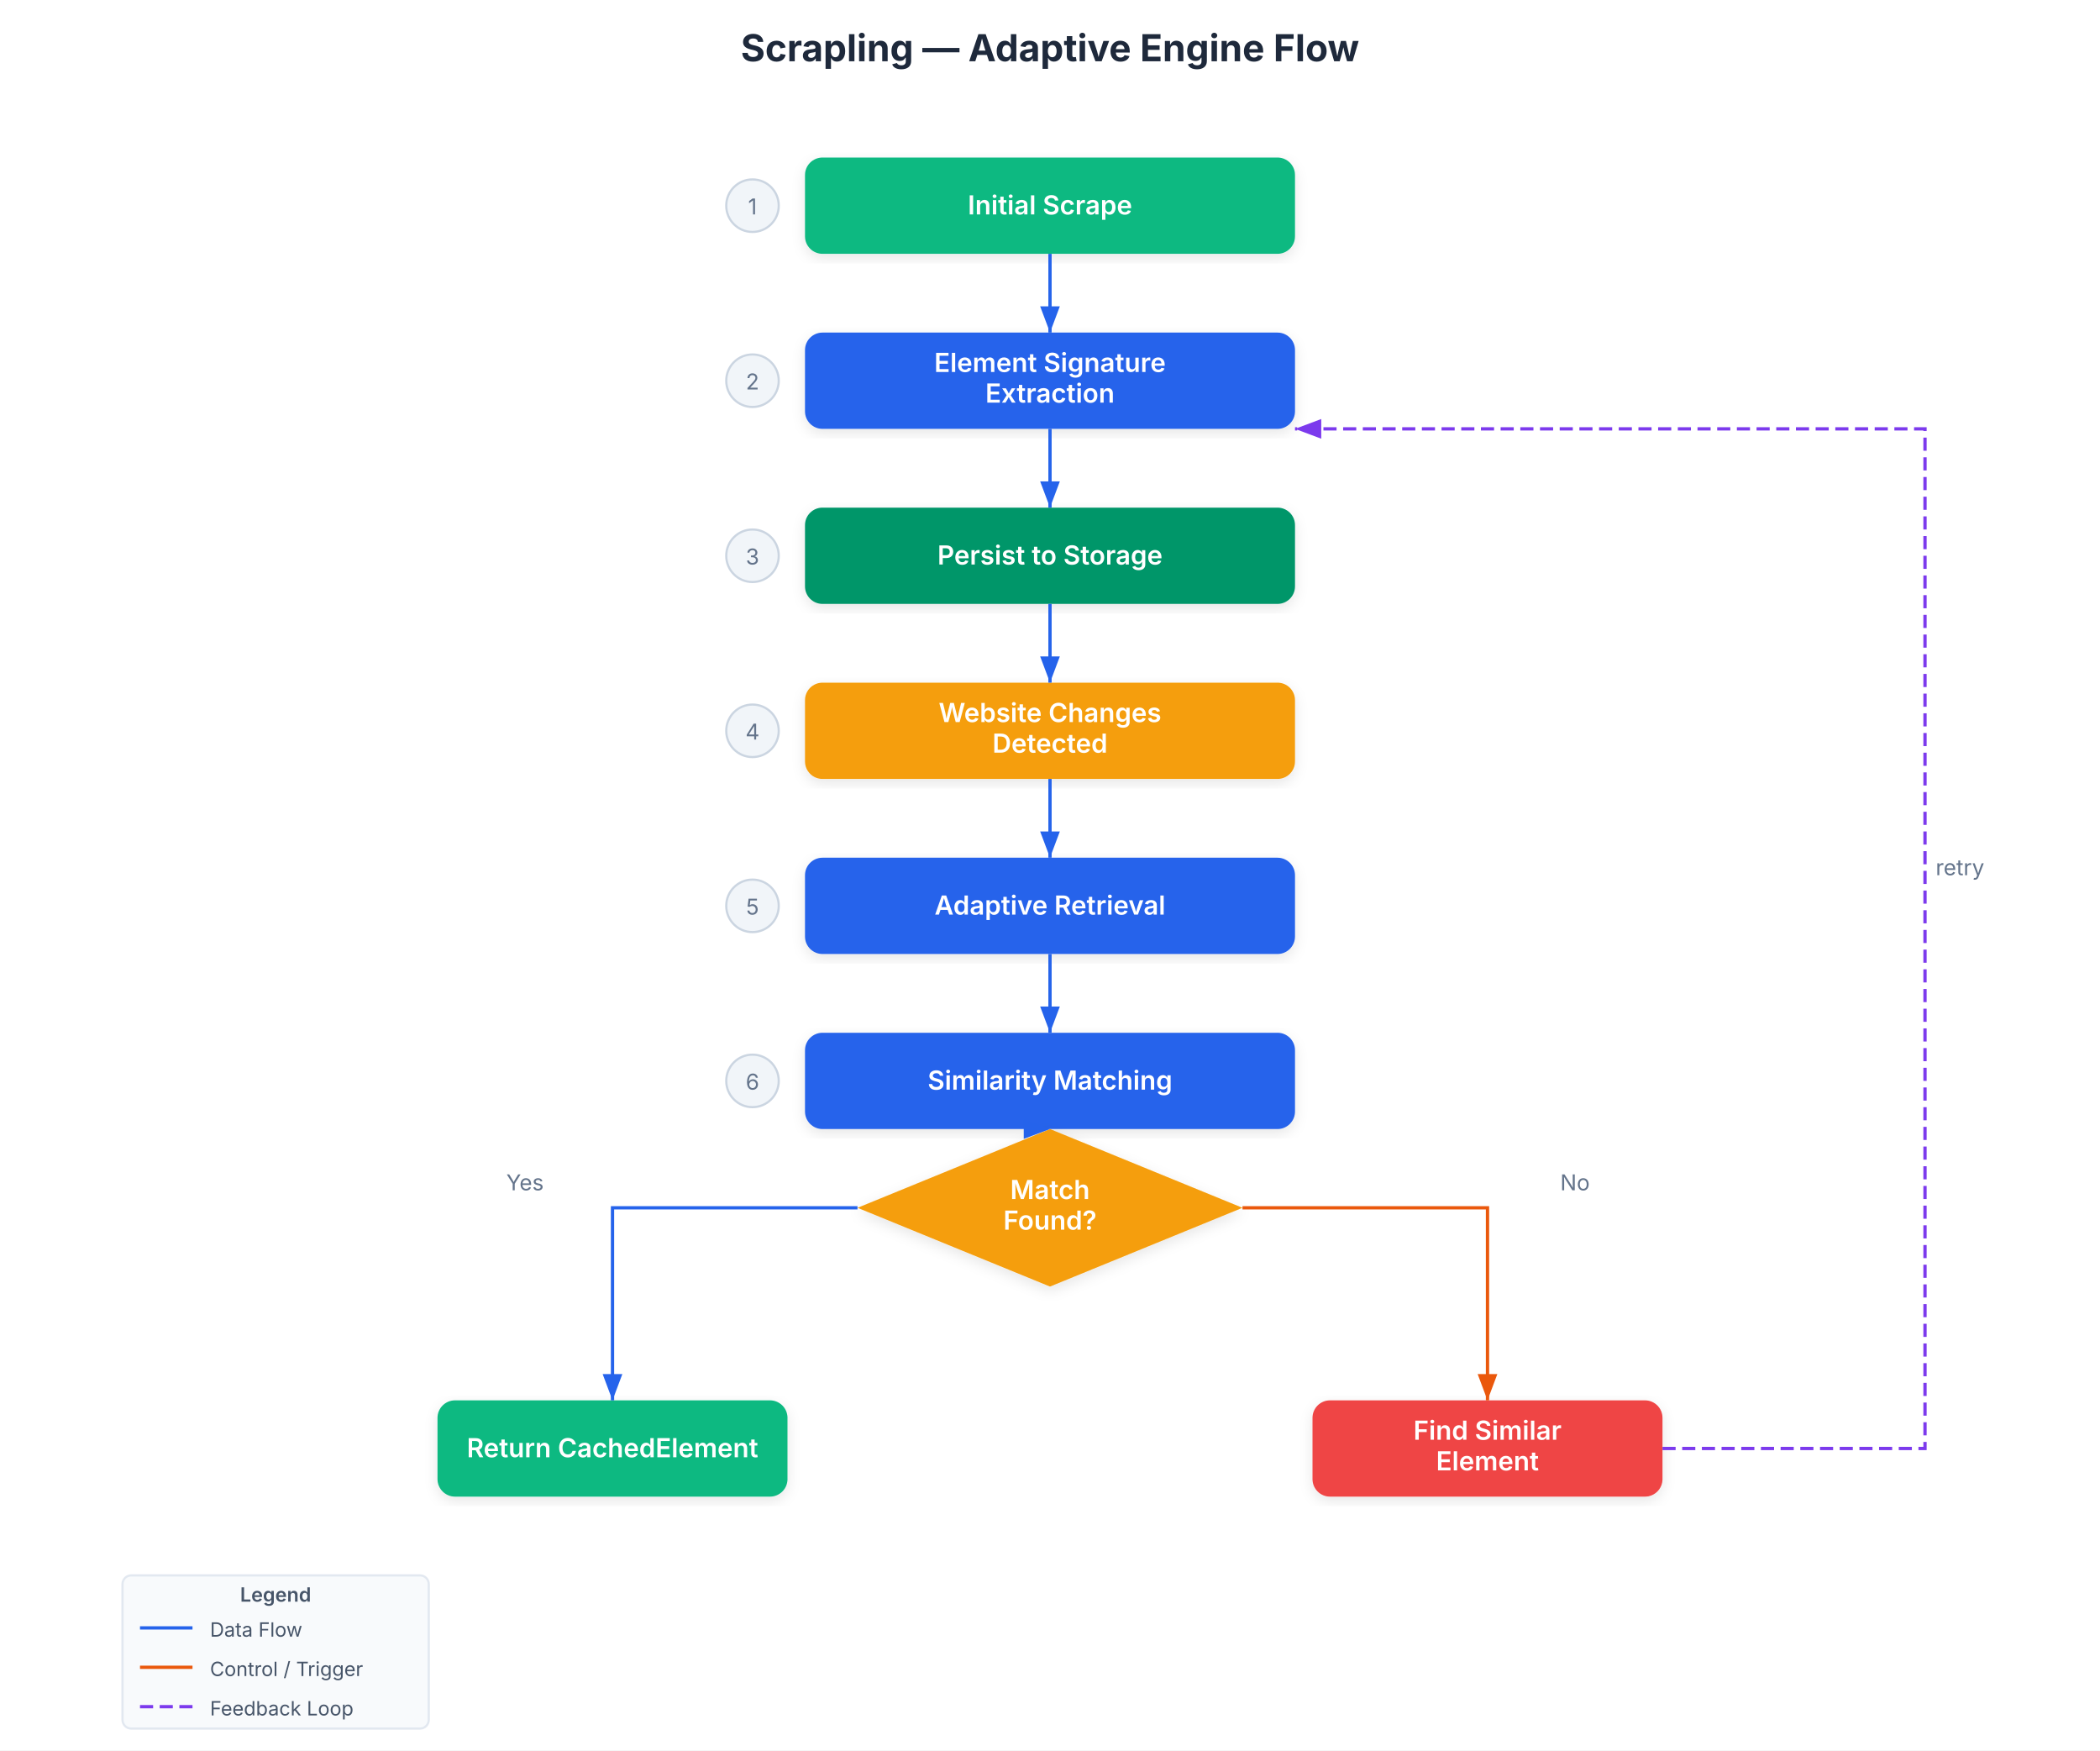
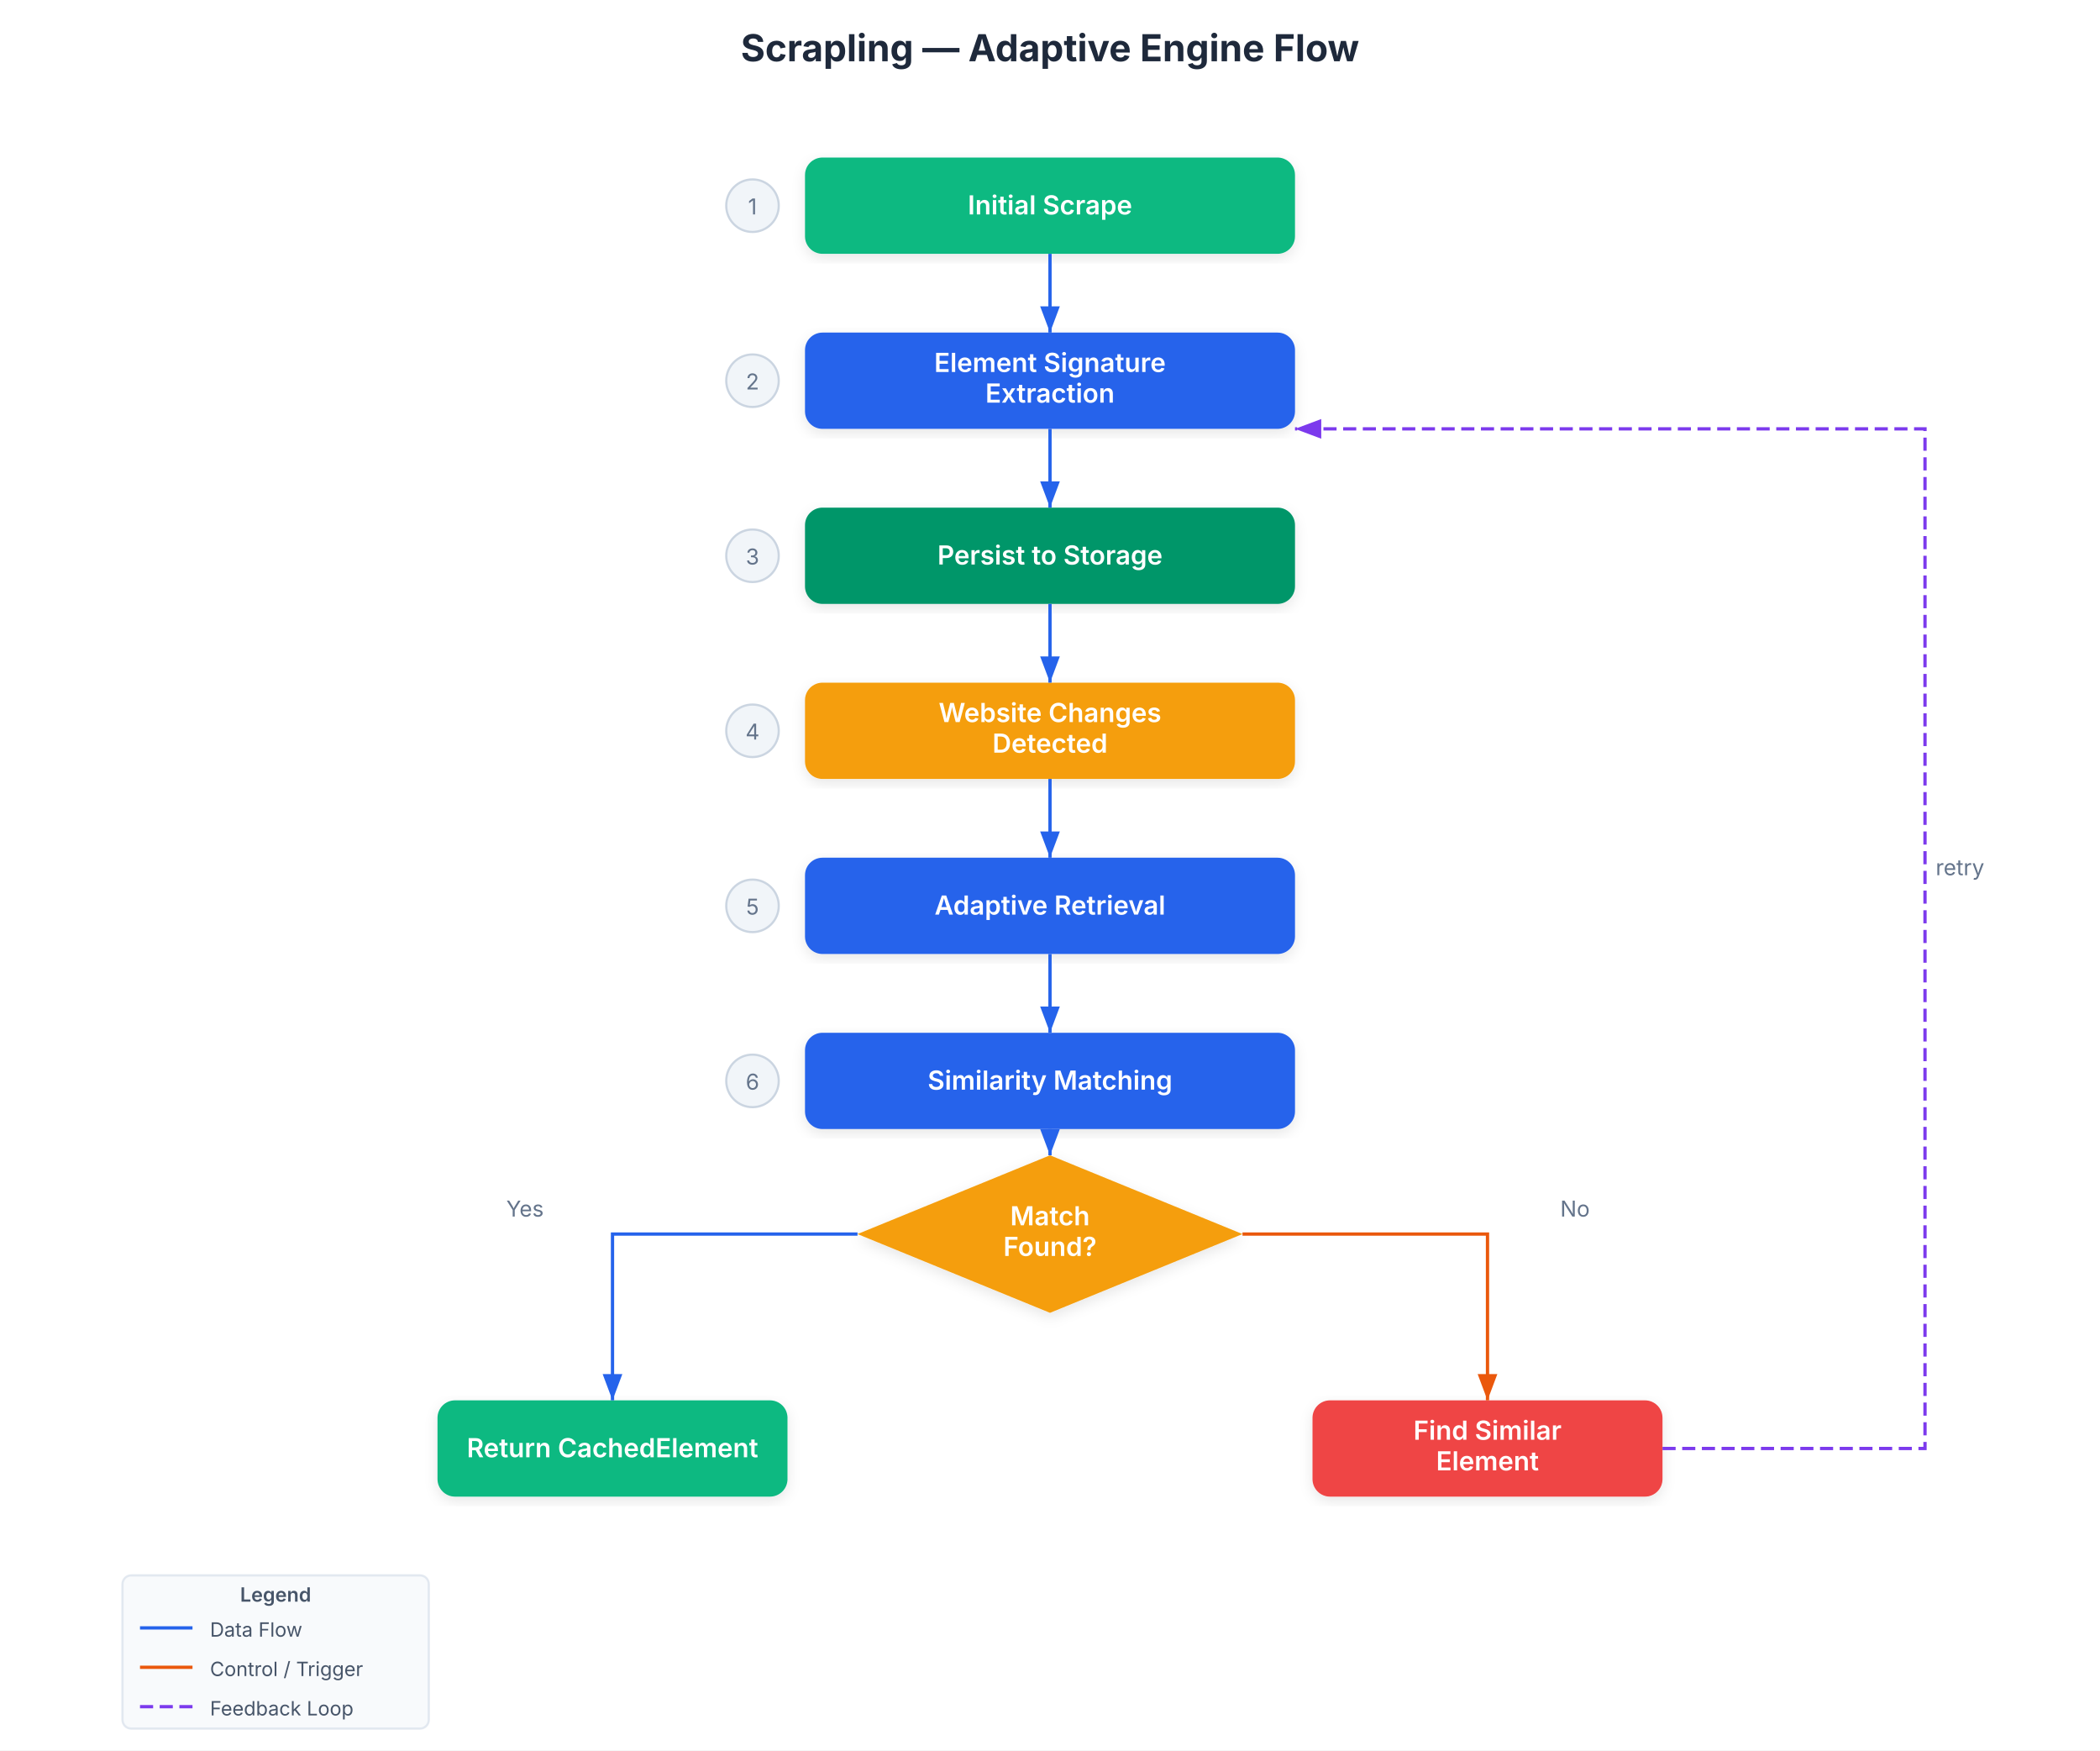
<svg xmlns="http://www.w3.org/2000/svg" viewBox="0 0 960 800">
  <style>
    text { font-family: Inter, system-ui, -apple-system, sans-serif; }
    .mono { font-family: JetBrains Mono, Fira Code, monospace; }
    .title { font-size: 17px; font-weight: 700; fill: #1e293b; }
    .comp  { font-size: 12px; font-weight: 600; fill: #ffffff; }
    .comp-d { font-size: 12px; font-weight: 600; fill: #334155; }
    .label { font-size: 10px; fill: #64748b; }
    .anno  { font-size: 9px; fill: #94a3b8; }
    .legend { font-size: 9px; fill: #475569; }
  </style>
  <defs>
    <filter id="shadow">
      <feDropShadow dx="0" dy="2" stdDeviation="3" flood-opacity="0.1" />
    </filter>
    <marker id="arr-blue" markerWidth="8" markerHeight="6" refX="8" refY="3" orient="auto">
      <path d="M0,0 L8,3 L0,6 Z" fill="#2563eb" />
    </marker>
    <marker id="arr-orange" markerWidth="8" markerHeight="6" refX="8" refY="3" orient="auto">
      <path d="M0,0 L8,3 L0,6 Z" fill="#ea580c" />
    </marker>
    <marker id="arr-green" markerWidth="8" markerHeight="6" refX="8" refY="3" orient="auto">
      <path d="M0,0 L8,3 L0,6 Z" fill="#059669" />
    </marker>
    <marker id="arr-purple" markerWidth="8" markerHeight="6" refX="8" refY="3" orient="auto">
      <path d="M0,0 L8,3 L0,6 Z" fill="#7c3aed" />
    </marker>
    <marker id="arr-gray" markerWidth="8" markerHeight="6" refX="8" refY="3" orient="auto">
      <path d="M0,0 L8,3 L0,6 Z" fill="#64748b" />
    </marker>
  </defs>
  <rect width="960" height="800" fill="#ffffff" />
  <text x="480" y="28" text-anchor="middle" class="title">Scrapling — Adaptive Engine Flow</text>
  <rect x="368" y="72" width="224" height="44" rx="8" fill="#10b981" filter="url(#shadow)" />
  <text x="480" y="98" text-anchor="middle" class="comp">Initial Scrape</text>
  <rect x="368" y="152" width="224" height="44" rx="8" fill="#2563eb" filter="url(#shadow)" />
  <text x="480" y="170" text-anchor="middle" class="comp">Element Signature</text>
  <text x="480" y="184" text-anchor="middle" class="comp">Extraction</text>
  <rect x="368" y="232" width="224" height="44" rx="8" fill="#059669" filter="url(#shadow)" />
  <text x="480" y="258" text-anchor="middle" class="comp">Persist to Storage</text>
  <rect x="368" y="312" width="224" height="44" rx="8" fill="#f59e0b" filter="url(#shadow)" />
  <text x="480" y="330" text-anchor="middle" class="comp">Website Changes</text>
  <text x="480" y="344" text-anchor="middle" class="comp">Detected</text>
  <rect x="368" y="392" width="224" height="44" rx="8" fill="#2563eb" filter="url(#shadow)" />
  <text x="480" y="418" text-anchor="middle" class="comp">Adaptive Retrieval</text>
  <rect x="368" y="472" width="224" height="44" rx="8" fill="#2563eb" filter="url(#shadow)" />
  <text x="480" y="498" text-anchor="middle" class="comp">Similarity Matching</text>
-   <polygon points="480,516 568,552 480,588 392,552" fill="#f59e0b" filter="url(#shadow)" />
-   <text x="480" y="548" text-anchor="middle" class="comp">Match</text>
-   <text x="480" y="562" text-anchor="middle" class="comp">Found?</text>
+   <polygon points="480,528 568,564 480,600 392,564" fill="#f59e0b" filter="url(#shadow)" />
+   <text x="480" y="560" text-anchor="middle" class="comp">Match</text>
+   <text x="480" y="574" text-anchor="middle" class="comp">Found?</text>
  <rect x="200" y="640" width="160" height="44" rx="8" fill="#10b981" filter="url(#shadow)" />
  <text x="280" y="666" text-anchor="middle" class="comp">Return Cached
Element</text>
  <rect x="600" y="640" width="160" height="44" rx="8" fill="#ef4444" filter="url(#shadow)" />
  <text x="680" y="658" text-anchor="middle" class="comp">Find Similar</text>
  <text x="680" y="672" text-anchor="middle" class="comp">Element</text>
  <path d="M480,116 L480,152" fill="none" stroke="#2563eb" stroke-width="1.5" marker-end="url(#arr-blue)" />
  <path d="M480,196 L480,232" fill="none" stroke="#2563eb" stroke-width="1.5" marker-end="url(#arr-blue)" />
  <path d="M480,276 L480,312" fill="none" stroke="#2563eb" stroke-width="1.5" marker-end="url(#arr-blue)" />
  <path d="M480,356 L480,392" fill="none" stroke="#2563eb" stroke-width="1.5" marker-end="url(#arr-blue)" />
  <path d="M480,436 L480,472" fill="none" stroke="#2563eb" stroke-width="1.5" marker-end="url(#arr-blue)" />
-   <path d="M480,516 L480,516" fill="none" stroke="#2563eb" stroke-width="1.5" marker-end="url(#arr-blue)" />
-   <path d="M392,552 L280,552 L280,640" fill="none" stroke="#2563eb" stroke-width="1.5" marker-end="url(#arr-blue)" />
-   <text x="240" y="544" text-anchor="middle" class="label" fill="#059669">Yes</text>
-   <path d="M568,552 L680,552 L680,640" fill="none" stroke="#ea580c" stroke-width="1.5" marker-end="url(#arr-orange)" />
-   <text x="720" y="544" text-anchor="middle" class="label" fill="#ea580c">No</text>
+   <path d="M480,516 L480,528" fill="none" stroke="#2563eb" stroke-width="1.5" marker-end="url(#arr-blue)" />
+   <path d="M392,564 L280,564 L280,640" fill="none" stroke="#2563eb" stroke-width="1.5" marker-end="url(#arr-blue)" />
+   <text x="240" y="556" text-anchor="middle" class="label" fill="#059669">Yes</text>
+   <path d="M568,564 L680,564 L680,640" fill="none" stroke="#ea580c" stroke-width="1.5" marker-end="url(#arr-orange)" />
+   <text x="720" y="556" text-anchor="middle" class="label" fill="#ea580c">No</text>
  <path d="M760,662 L880,662 L880,196 L592,196" fill="none" stroke="#7c3aed" stroke-width="1.5" stroke-dasharray="6 3" marker-end="url(#arr-purple)" />
  <text x="896" y="400" text-anchor="middle" class="label" fill="#7c3aed">retry</text>
  <circle cx="344" cy="94" r="12" fill="#f1f5f9" stroke="#cbd5e1" stroke-width="1" />
  <text x="344" y="98" text-anchor="middle" class="label">1</text>
  <circle cx="344" cy="174" r="12" fill="#f1f5f9" stroke="#cbd5e1" stroke-width="1" />
  <text x="344" y="178" text-anchor="middle" class="label">2</text>
  <circle cx="344" cy="254" r="12" fill="#f1f5f9" stroke="#cbd5e1" stroke-width="1" />
  <text x="344" y="258" text-anchor="middle" class="label">3</text>
  <circle cx="344" cy="334" r="12" fill="#f1f5f9" stroke="#cbd5e1" stroke-width="1" />
  <text x="344" y="338" text-anchor="middle" class="label">4</text>
  <circle cx="344" cy="414" r="12" fill="#f1f5f9" stroke="#cbd5e1" stroke-width="1" />
  <text x="344" y="418" text-anchor="middle" class="label">5</text>
  <circle cx="344" cy="494" r="12" fill="#f1f5f9" stroke="#cbd5e1" stroke-width="1" />
  <text x="344" y="498" text-anchor="middle" class="label">6</text>
  <rect x="56" y="720" width="140" height="70" rx="4" fill="#f8fafc" stroke="#e2e8f0" stroke-width="1" />
  <text x="126" y="732" text-anchor="middle" class="legend" font-weight="600">Legend</text>
  <line x1="64" y1="744" x2="88" y2="744" stroke="#2563eb" stroke-width="1.5" />
  <text x="96" y="748" class="legend">Data Flow</text>
  <line x1="64" y1="762" x2="88" y2="762" stroke="#ea580c" stroke-width="1.5" />
  <text x="96" y="766" class="legend">Control / Trigger</text>
  <line x1="64" y1="780" x2="88" y2="780" stroke="#7c3aed" stroke-width="1.5" stroke-dasharray="6 3" />
  <text x="96" y="784" class="legend">Feedback Loop</text>
</svg>
